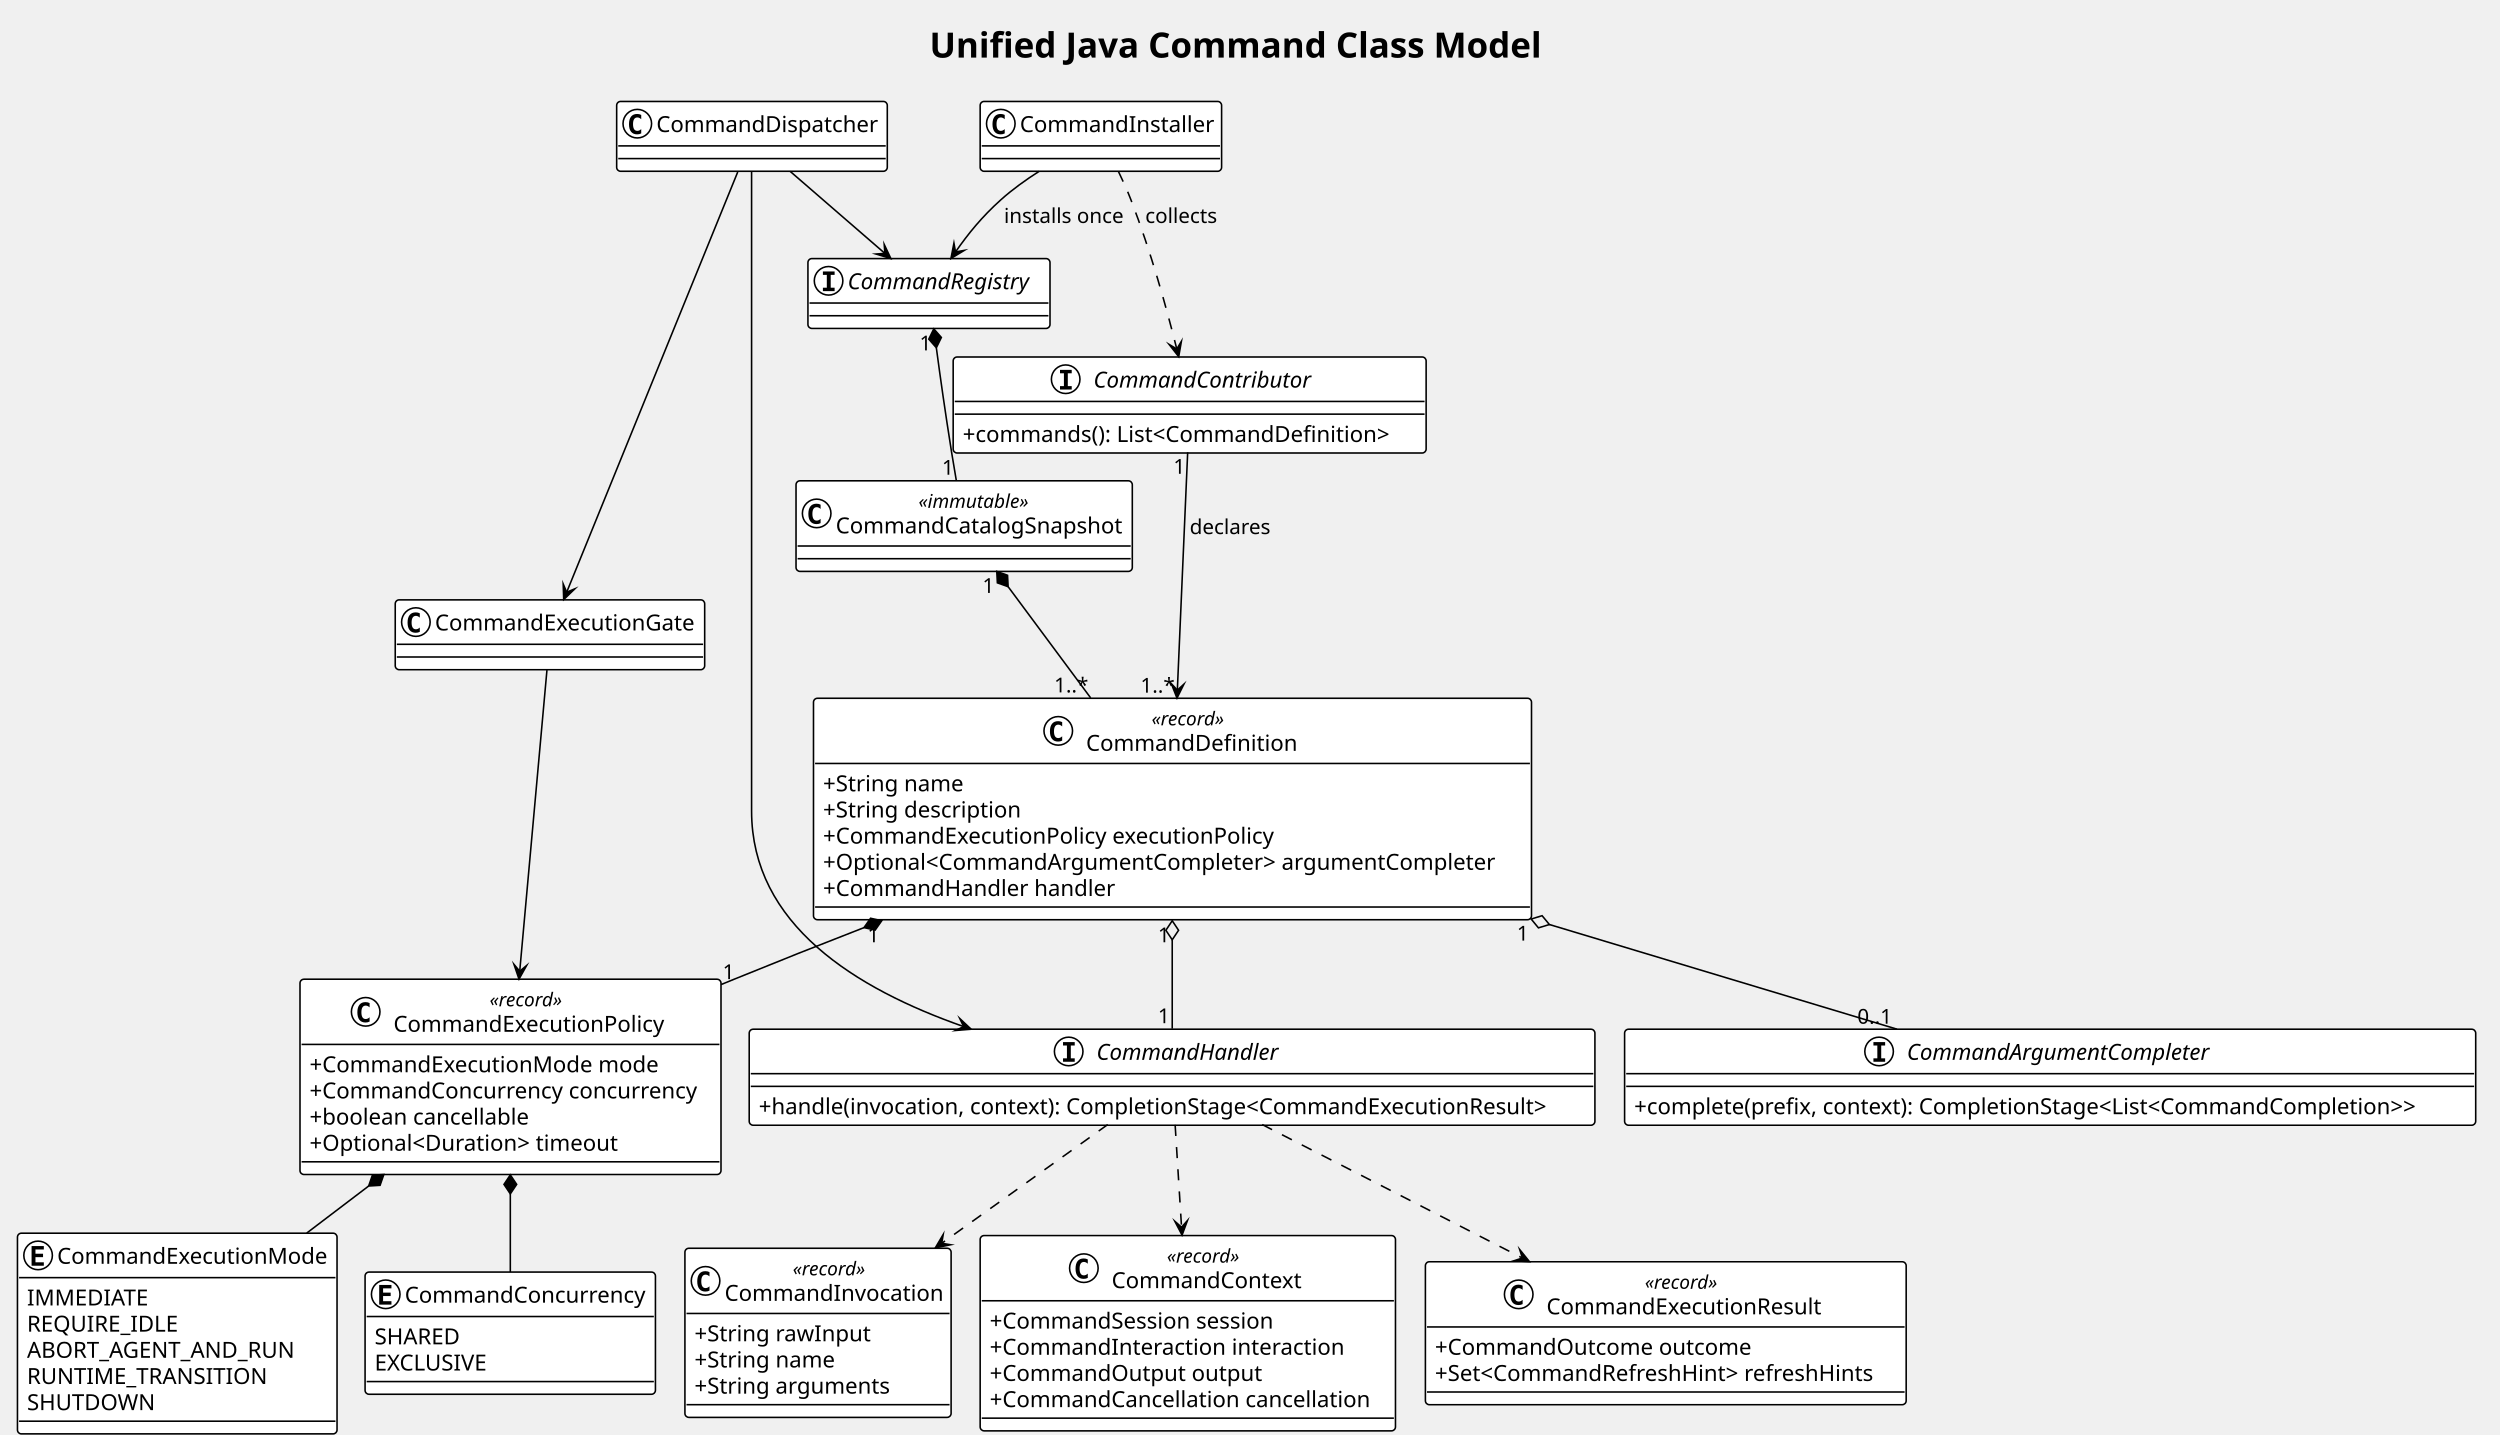
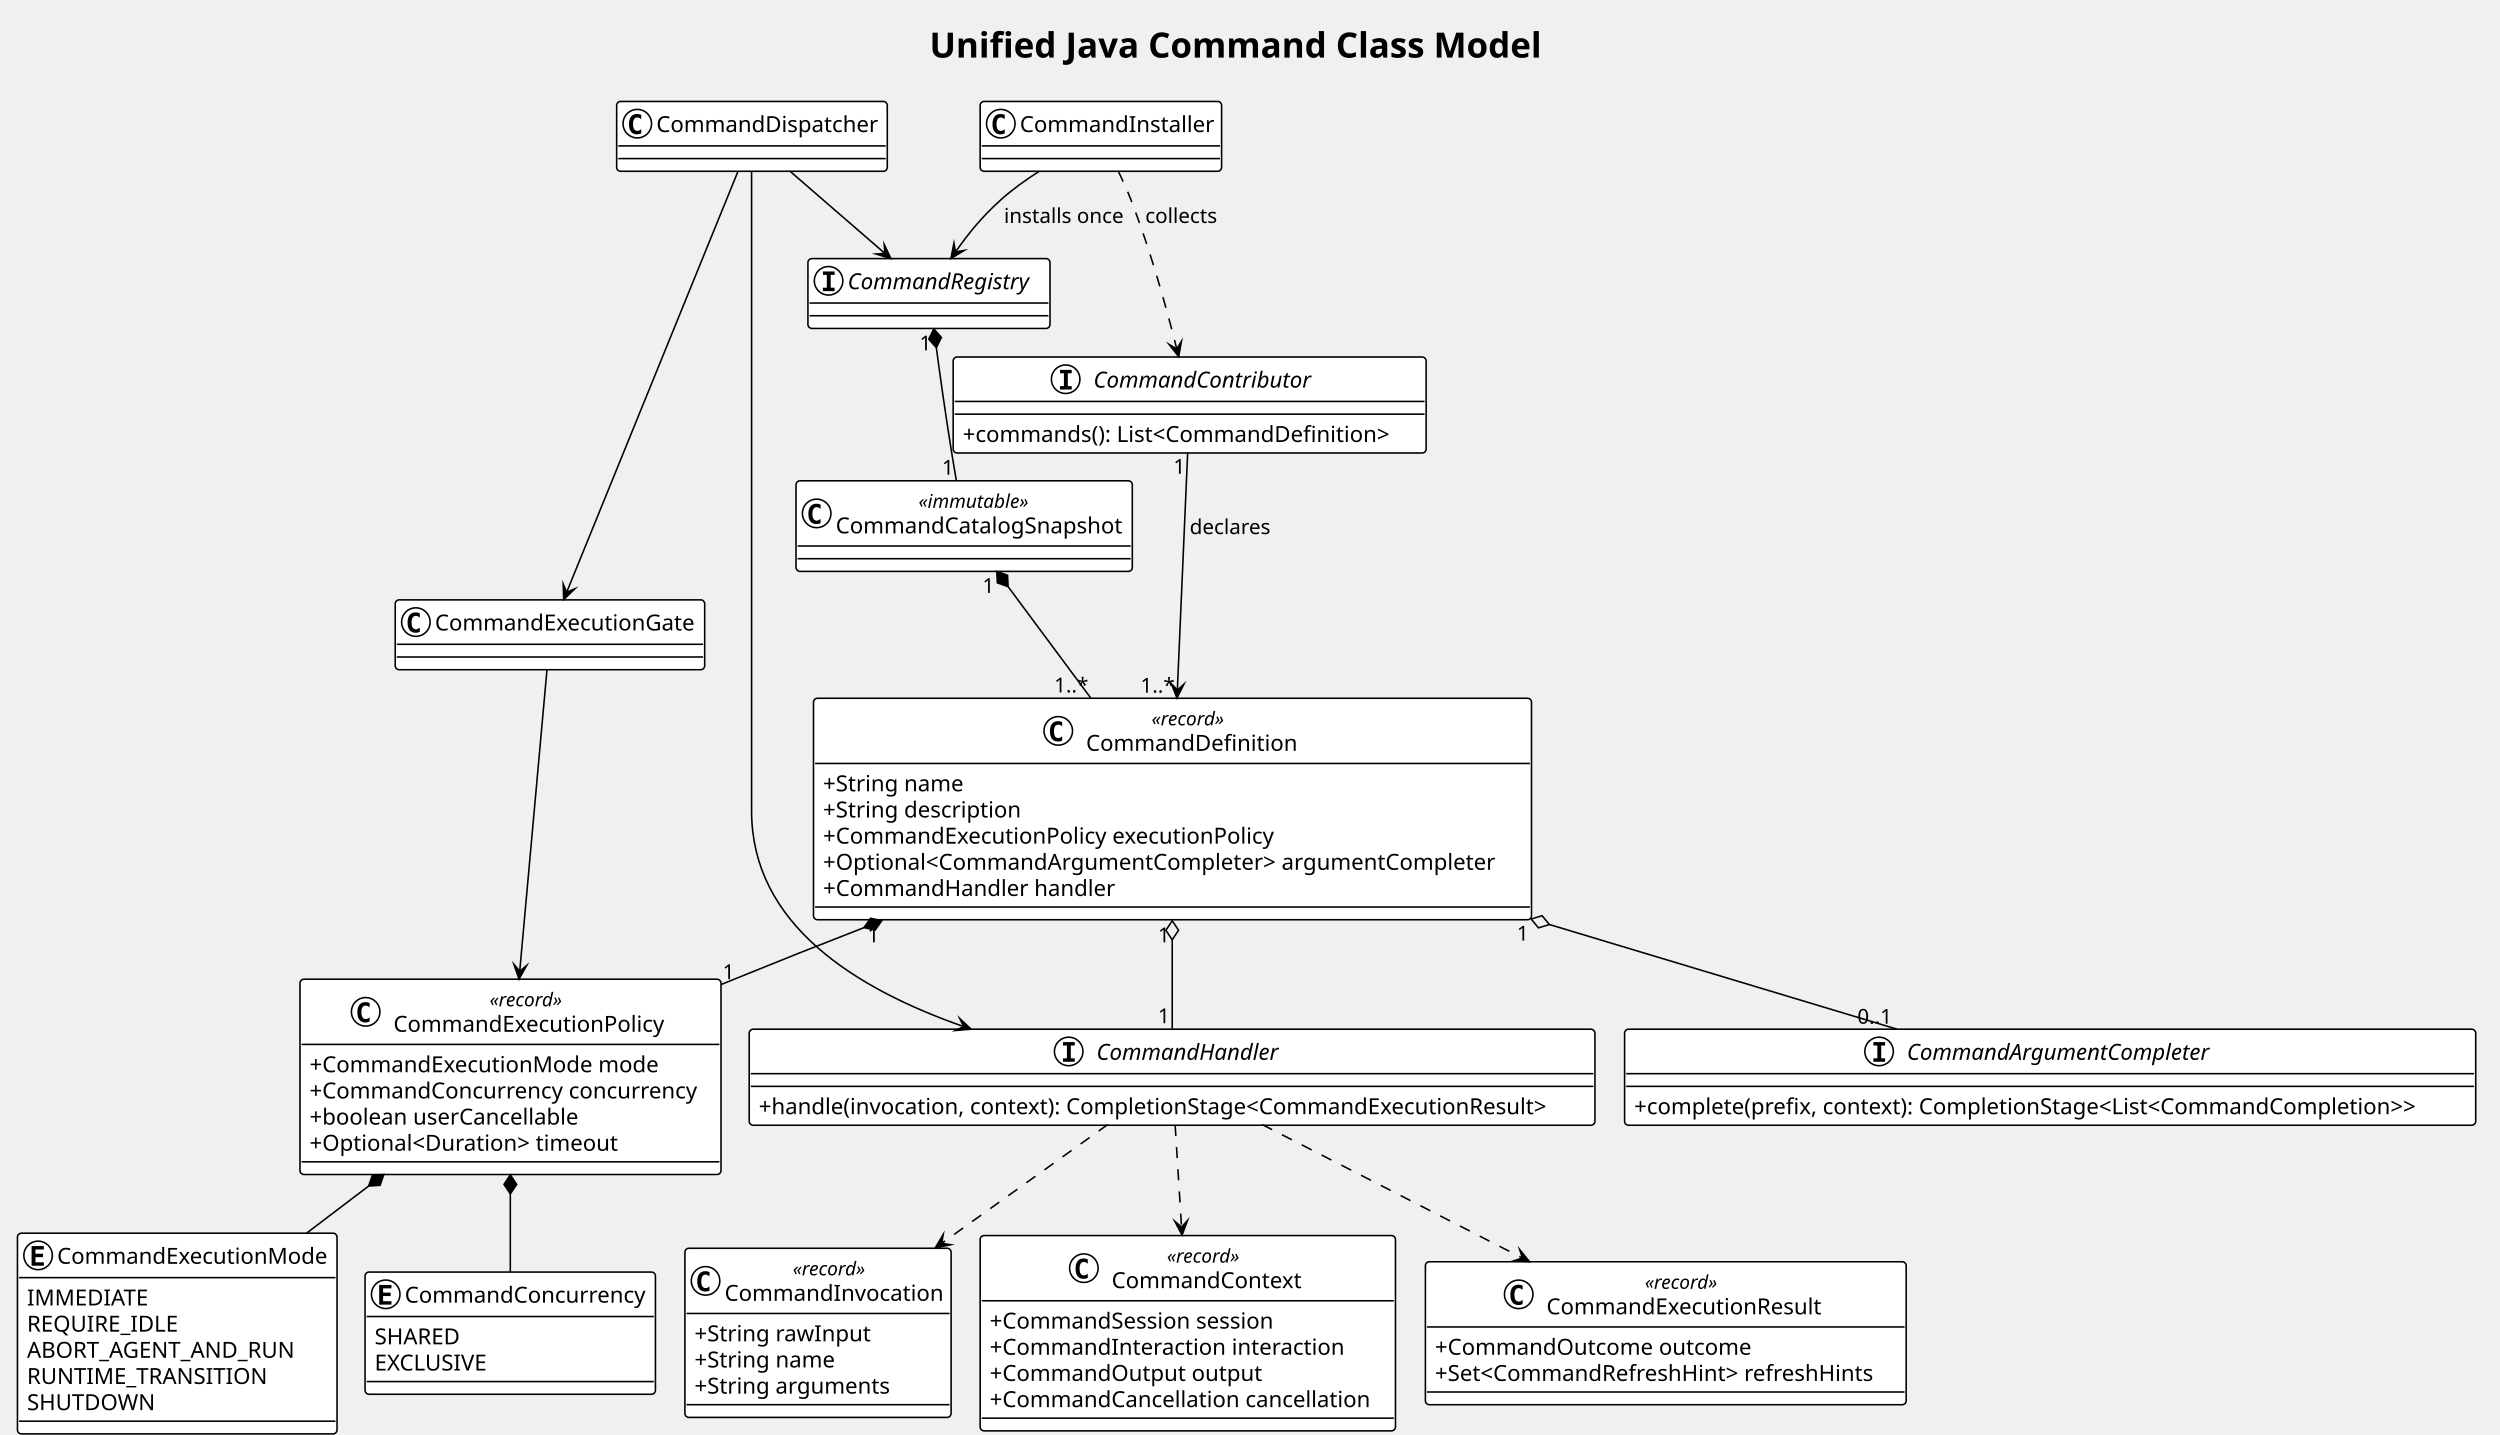
<svg xmlns="http://www.w3.org/2000/svg" contentStyleType="text/css" data-diagram-type="CLASS" height="904px" preserveAspectRatio="none" style="width:1575px;height:904px;" version="1.1" viewBox="0 0 1575 904" width="1575px" zoomAndPan="magnify">
  <defs />
  <g>
    <g class="title" data-source-line="124">
      <text fill="#000000" font-family="'sans-serif'" font-size="22" font-weight="700" lengthAdjust="spacing" textLength="402.306" x="585.597" y="36.27">Unified Java Command Class Model</text>
    </g>
    <g class="entity" data-qualified-name="CommandContributor" data-source-line="126" id="ent0001">
      <rect fill="#FFFFFF" height="60.488" rx="2.5" ry="2.5" style="stroke:#000000;stroke-width:1;" width="297.961" x="600.5" y="224.91" />
      <ellipse cx="671.376" cy="238.91" fill="#FFFFFF" rx="9" ry="9" style="stroke:#000000;stroke-width:1;" />
      <path d="M667.804,235.175 L667.804,233.017 L675.183,233.017 L675.183,235.175 L672.718,235.175 L672.718,243.252 L675.183,243.252 L675.183,245.41 L667.804,245.41 L667.804,243.252 L670.269,243.252 L670.269,235.175 Z " fill="#000000" />
      <text fill="#000000" font-family="'sans-serif'" font-size="14" font-style="italic" lengthAdjust="spacing" textLength="148.709" x="688.876" y="244.201">CommandContributor</text>
      <line style="stroke:#000000;stroke-width:1;" x1="601.5" x2="897.461" y1="252.91" y2="252.91" />
      <line style="stroke:#000000;stroke-width:1;" x1="601.5" x2="897.461" y1="260.91" y2="260.91" />
      <text fill="#000000" font-family="'sans-serif'" font-size="14" lengthAdjust="spacing" textLength="285.961" x="606.5" y="278.445">+commands(): List&lt;CommandDefinition&gt;</text>
    </g>
    <g class="entity" data-qualified-name="CommandDefinition" data-source-line="130" id="ent0002">
      <rect fill="#FFFFFF" height="139.514" rx="2.5" ry="2.5" style="stroke:#000000;stroke-width:1;" width="452.344" x="512.5" y="439.91" />
      <ellipse cx="666.699" cy="460.446" fill="#FFFFFF" rx="9" ry="9" style="stroke:#000000;stroke-width:1;" />
      <path d="M669.172,466.589 Q668.591,466.888 667.952,467.038 Q667.313,467.187 666.607,467.187 Q664.101,467.187 662.781,465.535 Q661.461,463.883 661.461,460.762 Q661.461,457.633 662.781,455.981 Q664.101,454.329 666.607,454.329 Q667.313,454.329 667.96,454.478 Q668.608,454.628 669.172,454.927 L669.172,457.649 Q668.542,457.068 667.948,456.799 Q667.355,456.529 666.724,456.529 Q665.379,456.529 664.694,457.596 Q664.009,458.662 664.009,460.762 Q664.009,462.854 664.694,463.921 Q665.379,464.987 666.724,464.987 Q667.355,464.987 667.948,464.717 Q668.542,464.448 669.172,463.867 Z " fill="#000000" />
      <text fill="#000000" font-family="Verdana" font-size="12" font-style="italic" lengthAdjust="spacing" textLength="53.871" x="725.486" y="456.975">«record»</text>
      <text fill="#000000" font-family="'sans-serif'" font-size="14" lengthAdjust="spacing" textLength="136.445" x="684.199" y="473.029">CommandDefinition</text>
      <line style="stroke:#000000;stroke-width:1;" x1="513.5" x2="963.844" y1="480.982" y2="480.982" />
      <text fill="#000000" font-family="'sans-serif'" font-size="14" lengthAdjust="spacing" textLength="92.818" x="518.5" y="498.518">+String name</text>
      <text fill="#000000" font-family="'sans-serif'" font-size="14" lengthAdjust="spacing" textLength="131.606" x="518.5" y="515.006">+String description</text>
      <text fill="#000000" font-family="'sans-serif'" font-size="14" lengthAdjust="spacing" textLength="296.071" x="518.5" y="531.494">+CommandExecutionPolicy executionPolicy</text>
      <text fill="#000000" font-family="'sans-serif'" font-size="14" lengthAdjust="spacing" textLength="440.344" x="518.5" y="547.982">+Optional&lt;CommandArgumentCompleter&gt; argumentCompleter</text>
      <text fill="#000000" font-family="'sans-serif'" font-size="14" lengthAdjust="spacing" textLength="189.807" x="518.5" y="564.471">+CommandHandler handler</text>
      <line style="stroke:#000000;stroke-width:1;" x1="513.5" x2="963.844" y1="571.424" y2="571.424" />
    </g>
    <g class="entity" data-qualified-name="CommandHandler" data-source-line="138" id="ent0003">
      <rect fill="#FFFFFF" height="60.488" rx="2.5" ry="2.5" style="stroke:#000000;stroke-width:1;" width="532.796" x="472" y="648.41" />
      <ellipse cx="673.271" cy="662.41" fill="#FFFFFF" rx="9" ry="9" style="stroke:#000000;stroke-width:1;" />
      <path d="M669.699,658.675 L669.699,656.517 L677.079,656.517 L677.079,658.675 L674.613,658.675 L674.613,666.752 L677.079,666.752 L677.079,668.91 L669.699,668.91 L669.699,666.752 L672.165,666.752 L672.165,658.675 Z " fill="#000000" />
      <text fill="#000000" font-family="'sans-serif'" font-size="14" font-style="italic" lengthAdjust="spacing" textLength="122.753" x="690.771" y="667.701">CommandHandler</text>
      <line style="stroke:#000000;stroke-width:1;" x1="473" x2="1003.796" y1="676.41" y2="676.41" />
      <line style="stroke:#000000;stroke-width:1;" x1="473" x2="1003.796" y1="684.41" y2="684.41" />
      <text fill="#000000" font-family="'sans-serif'" font-size="14" lengthAdjust="spacing" textLength="520.796" x="478" y="701.945">+handle(invocation, context): CompletionStage&lt;CommandExecutionResult&gt;</text>
    </g>
    <g class="entity" data-qualified-name="CommandArgumentCompleter" data-source-line="142" id="ent0004">
      <rect fill="#FFFFFF" height="60.488" rx="2.5" ry="2.5" style="stroke:#000000;stroke-width:1;" width="536.193" x="1023.5" y="648.41" />
      <ellipse cx="1183.828" cy="662.41" fill="#FFFFFF" rx="9" ry="9" style="stroke:#000000;stroke-width:1;" />
      <path d="M1180.255,658.675 L1180.255,656.517 L1187.635,656.517 L1187.635,658.675 L1185.169,658.675 L1185.169,666.752 L1187.635,666.752 L1187.635,668.91 L1180.255,668.91 L1180.255,666.752 L1182.721,666.752 L1182.721,658.675 Z " fill="#000000" />
      <text fill="#000000" font-family="'sans-serif'" font-size="14" font-style="italic" lengthAdjust="spacing" textLength="208.038" x="1201.328" y="667.701">CommandArgumentCompleter</text>
      <line style="stroke:#000000;stroke-width:1;" x1="1024.5" x2="1558.693" y1="676.41" y2="676.41" />
      <line style="stroke:#000000;stroke-width:1;" x1="1024.5" x2="1558.693" y1="684.41" y2="684.41" />
      <text fill="#000000" font-family="'sans-serif'" font-size="14" lengthAdjust="spacing" textLength="524.193" x="1029.5" y="701.945">+complete(prefix, context): CompletionStage&lt;List&lt;CommandCompletion&gt;&gt;</text>
    </g>
    <g class="entity" data-qualified-name="CommandExecutionPolicy" data-source-line="146" id="ent0005">
      <rect fill="#FFFFFF" height="123.025" rx="2.5" ry="2.5" style="stroke:#000000;stroke-width:1;" width="265.231" x="189" y="616.91" />
      <ellipse cx="230.375" cy="637.446" fill="#FFFFFF" rx="9" ry="9" style="stroke:#000000;stroke-width:1;" />
      <path d="M232.849,643.589 Q232.268,643.888 231.628,644.038 Q230.989,644.187 230.284,644.187 Q227.777,644.187 226.457,642.535 Q225.137,640.883 225.137,637.762 Q225.137,634.633 226.457,632.981 Q227.777,631.329 230.284,631.329 Q230.989,631.329 231.637,631.479 Q232.284,631.628 232.849,631.927 L232.849,634.649 Q232.218,634.068 231.624,633.799 Q231.031,633.529 230.4,633.529 Q229.055,633.529 228.37,634.596 Q227.685,635.662 227.685,637.762 Q227.685,639.854 228.37,640.921 Q229.055,641.987 230.4,641.987 Q231.031,641.987 231.624,641.717 Q232.218,641.448 232.849,640.867 Z " fill="#000000" />
      <text fill="#000000" font-family="Verdana" font-size="12" font-style="italic" lengthAdjust="spacing" textLength="53.871" x="308.43" y="633.975">«record»</text>
      <text fill="#000000" font-family="'sans-serif'" font-size="14" lengthAdjust="spacing" textLength="174.98" x="247.875" y="650.029">CommandExecutionPolicy</text>
      <line style="stroke:#000000;stroke-width:1;" x1="190" x2="453.231" y1="657.982" y2="657.982" />
      <text fill="#000000" font-family="'sans-serif'" font-size="14" lengthAdjust="spacing" textLength="227.172" x="195" y="675.518">+CommandExecutionMode mode</text>
      <text fill="#000000" font-family="'sans-serif'" font-size="14" lengthAdjust="spacing" textLength="253.231" x="195" y="692.006">+CommandConcurrency concurrency</text>
-       <text fill="#000000" font-family="'sans-serif'" font-size="14" lengthAdjust="spacing" textLength="144.881" x="195" y="708.494">+boolean cancellable</text>
+       <text fill="#000000" font-family="'sans-serif'" font-size="14" lengthAdjust="spacing" textLength="176.75" x="195" y="708.494">+boolean userCancellable</text>
      <text fill="#000000" font-family="'sans-serif'" font-size="14" lengthAdjust="spacing" textLength="207.737" x="195" y="724.982">+Optional&lt;Duration&gt; timeout</text>
      <line style="stroke:#000000;stroke-width:1;" x1="190" x2="453.231" y1="731.936" y2="731.936" />
    </g>
    <g class="entity" data-qualified-name="CommandExecutionMode" data-source-line="153" id="ent0006">
      <rect fill="#FFFFFF" height="126.441" rx="2.5" ry="2.5" style="stroke:#000000;stroke-width:1;" width="201.332" x="11" y="776.91" />
      <ellipse cx="24" cy="790.91" fill="#FFFFFF" rx="9" ry="9" style="stroke:#000000;stroke-width:1;" />
      <path d="M27.614,797.41 L19.895,797.41 L19.895,785.017 L27.614,785.017 L27.614,787.175 L22.343,787.175 L22.343,789.848 L27.116,789.848 L27.116,792.006 L22.343,792.006 L22.343,795.252 L27.614,795.252 Z " fill="#000000" />
      <text fill="#000000" font-family="'sans-serif'" font-size="14" lengthAdjust="spacing" textLength="173.332" x="36" y="796.201">CommandExecutionMode</text>
      <line style="stroke:#000000;stroke-width:1;" x1="12" x2="211.332" y1="804.91" y2="804.91" />
      <text fill="#000000" font-family="'sans-serif'" font-size="14" lengthAdjust="spacing" textLength="76.357" x="17" y="822.445">IMMEDIATE</text>
      <text fill="#000000" font-family="'sans-serif'" font-size="14" lengthAdjust="spacing" textLength="94.062" x="17" y="838.934">REQUIRE_IDLE</text>
      <text fill="#000000" font-family="'sans-serif'" font-size="14" lengthAdjust="spacing" textLength="173.236" x="17" y="855.422">ABORT_AGENT_AND_RUN</text>
      <text fill="#000000" font-family="'sans-serif'" font-size="14" lengthAdjust="spacing" textLength="151.812" x="17" y="871.91">RUNTIME_TRANSITION</text>
      <text fill="#000000" font-family="'sans-serif'" font-size="14" lengthAdjust="spacing" textLength="80.062" x="17" y="888.398">SHUTDOWN</text>
      <line style="stroke:#000000;stroke-width:1;" x1="12" x2="211.332" y1="895.352" y2="895.352" />
    </g>
    <g class="entity" data-qualified-name="CommandConcurrency" data-source-line="161" id="ent0007">
      <rect fill="#FFFFFF" height="76.977" rx="2.5" ry="2.5" style="stroke:#000000;stroke-width:1;" width="182.923" x="230" y="801.41" />
      <ellipse cx="243" cy="815.41" fill="#FFFFFF" rx="9" ry="9" style="stroke:#000000;stroke-width:1;" />
      <path d="M246.614,821.91 L238.894,821.91 L238.894,809.517 L246.614,809.517 L246.614,811.675 L241.343,811.675 L241.343,814.348 L246.116,814.348 L246.116,816.506 L241.343,816.506 L241.343,819.752 L246.614,819.752 Z " fill="#000000" />
      <text fill="#000000" font-family="'sans-serif'" font-size="14" lengthAdjust="spacing" textLength="154.923" x="255" y="820.701">CommandConcurrency</text>
      <line style="stroke:#000000;stroke-width:1;" x1="231" x2="411.923" y1="829.41" y2="829.41" />
      <text fill="#000000" font-family="'sans-serif'" font-size="14" lengthAdjust="spacing" textLength="54.414" x="236" y="846.945">SHARED</text>
      <text fill="#000000" font-family="'sans-serif'" font-size="14" lengthAdjust="spacing" textLength="71.518" x="236" y="863.434">EXCLUSIVE</text>
      <line style="stroke:#000000;stroke-width:1;" x1="231" x2="411.923" y1="870.387" y2="870.387" />
    </g>
    <g class="entity" data-qualified-name="CommandInvocation" data-source-line="166" id="ent0008">
      <rect fill="#FFFFFF" height="106.537" rx="2.5" ry="2.5" style="stroke:#000000;stroke-width:1;" width="167.699" x="431.5" y="786.41" />
      <ellipse cx="444.5" cy="806.946" fill="#FFFFFF" rx="9" ry="9" style="stroke:#000000;stroke-width:1;" />
      <path d="M446.973,813.089 Q446.392,813.388 445.753,813.538 Q445.114,813.687 444.408,813.687 Q441.901,813.687 440.582,812.035 Q439.262,810.383 439.262,807.262 Q439.262,804.133 440.582,802.481 Q441.901,800.829 444.408,800.829 Q445.114,800.829 445.761,800.979 Q446.409,801.128 446.973,801.427 L446.973,804.149 Q446.342,803.568 445.749,803.299 Q445.155,803.029 444.524,803.029 Q443.18,803.029 442.495,804.096 Q441.81,805.162 441.81,807.262 Q441.81,809.354 442.495,810.421 Q443.18,811.487 444.524,811.487 Q445.155,811.487 445.749,811.217 Q446.342,810.948 446.973,810.367 Z " fill="#000000" />
      <text fill="#000000" font-family="Verdana" font-size="12" font-style="italic" lengthAdjust="spacing" textLength="53.871" x="499.414" y="803.475">«record»</text>
      <text fill="#000000" font-family="'sans-serif'" font-size="14" lengthAdjust="spacing" textLength="139.699" x="456.5" y="819.529">CommandInvocation</text>
      <line style="stroke:#000000;stroke-width:1;" x1="432.5" x2="598.199" y1="827.482" y2="827.482" />
      <text fill="#000000" font-family="'sans-serif'" font-size="14" lengthAdjust="spacing" textLength="115.233" x="437.5" y="845.018">+String rawInput</text>
      <text fill="#000000" font-family="'sans-serif'" font-size="14" lengthAdjust="spacing" textLength="92.818" x="437.5" y="861.506">+String name</text>
      <text fill="#000000" font-family="'sans-serif'" font-size="14" lengthAdjust="spacing" textLength="128.338" x="437.5" y="877.994">+String arguments</text>
      <line style="stroke:#000000;stroke-width:1;" x1="432.5" x2="598.199" y1="884.947" y2="884.947" />
    </g>
    <g class="entity" data-qualified-name="CommandContext" data-source-line="172" id="ent0009">
      <rect fill="#FFFFFF" height="123.025" rx="2.5" ry="2.5" style="stroke:#000000;stroke-width:1;" width="261.648" x="617.5" y="778.41" />
      <ellipse cx="682.829" cy="798.946" fill="#FFFFFF" rx="9" ry="9" style="stroke:#000000;stroke-width:1;" />
      <path d="M685.302,805.089 Q684.721,805.388 684.082,805.538 Q683.442,805.687 682.737,805.687 Q680.23,805.687 678.91,804.035 Q677.59,802.383 677.59,799.262 Q677.59,796.133 678.91,794.481 Q680.23,792.829 682.737,792.829 Q683.442,792.829 684.09,792.979 Q684.737,793.128 685.302,793.427 L685.302,796.149 Q684.671,795.568 684.077,795.299 Q683.484,795.029 682.853,795.029 Q681.508,795.029 680.823,796.096 Q680.139,797.162 680.139,799.262 Q680.139,801.354 680.823,802.421 Q681.508,803.487 682.853,803.487 Q683.484,803.487 684.077,803.217 Q684.671,802.948 685.302,802.367 Z " fill="#000000" />
      <text fill="#000000" font-family="Verdana" font-size="12" font-style="italic" lengthAdjust="spacing" textLength="53.871" x="735.139" y="795.475">«record»</text>
      <text fill="#000000" font-family="'sans-serif'" font-size="14" lengthAdjust="spacing" textLength="123.491" x="700.329" y="811.529">CommandContext</text>
      <line style="stroke:#000000;stroke-width:1;" x1="618.5" x2="878.148" y1="819.482" y2="819.482" />
      <text fill="#000000" font-family="'sans-serif'" font-size="14" lengthAdjust="spacing" textLength="186.71" x="623.5" y="837.018">+CommandSession session</text>
      <text fill="#000000" font-family="'sans-serif'" font-size="14" lengthAdjust="spacing" textLength="231.15" x="623.5" y="853.506">+CommandInteraction interaction</text>
      <text fill="#000000" font-family="'sans-serif'" font-size="14" lengthAdjust="spacing" textLength="178.015" x="623.5" y="869.994">+CommandOutput output</text>
      <text fill="#000000" font-family="'sans-serif'" font-size="14" lengthAdjust="spacing" textLength="249.648" x="623.5" y="886.482">+CommandCancellation cancellation</text>
      <line style="stroke:#000000;stroke-width:1;" x1="618.5" x2="878.148" y1="893.436" y2="893.436" />
    </g>
    <g class="entity" data-qualified-name="CommandExecutionResult" data-source-line="179" id="ent0010">
      <rect fill="#FFFFFF" height="90.049" rx="2.5" ry="2.5" style="stroke:#000000;stroke-width:1;" width="302.89" x="898" y="794.91" />
      <ellipse cx="956.783" cy="815.446" fill="#FFFFFF" rx="9" ry="9" style="stroke:#000000;stroke-width:1;" />
      <path d="M959.256,821.589 Q958.675,821.888 958.036,822.038 Q957.397,822.187 956.691,822.187 Q954.185,822.187 952.865,820.535 Q951.545,818.883 951.545,815.762 Q951.545,812.633 952.865,810.981 Q954.185,809.329 956.691,809.329 Q957.397,809.329 958.044,809.479 Q958.692,809.628 959.256,809.927 L959.256,812.649 Q958.625,812.068 958.032,811.799 Q957.438,811.529 956.808,811.529 Q955.463,811.529 954.778,812.596 Q954.093,813.662 954.093,815.762 Q954.093,817.854 954.778,818.921 Q955.463,819.987 956.808,819.987 Q957.438,819.987 958.032,819.717 Q958.625,819.448 959.256,818.867 Z " fill="#000000" />
      <text fill="#000000" font-family="Verdana" font-size="12" font-style="italic" lengthAdjust="spacing" textLength="53.871" x="1036.259" y="811.975">«record»</text>
      <text fill="#000000" font-family="'sans-serif'" font-size="14" lengthAdjust="spacing" textLength="177.823" x="974.283" y="828.029">CommandExecutionResult</text>
      <line style="stroke:#000000;stroke-width:1;" x1="899" x2="1199.89" y1="835.982" y2="835.982" />
      <text fill="#000000" font-family="'sans-serif'" font-size="14" lengthAdjust="spacing" textLength="205.823" x="904" y="853.518">+CommandOutcome outcome</text>
      <text fill="#000000" font-family="'sans-serif'" font-size="14" lengthAdjust="spacing" textLength="290.89" x="904" y="870.006">+Set&lt;CommandRefreshHint&gt; refreshHints</text>
      <line style="stroke:#000000;stroke-width:1;" x1="899" x2="1199.89" y1="876.959" y2="876.959" />
    </g>
    <g class="entity" data-qualified-name="CommandCatalogSnapshot" data-source-line="184" id="ent0011">
      <rect fill="#FFFFFF" height="57.072" rx="2.5" ry="2.5" style="stroke:#000000;stroke-width:1;" width="211.852" x="501.5" y="302.91" />
      <ellipse cx="514.5" cy="323.446" fill="#FFFFFF" rx="9" ry="9" style="stroke:#000000;stroke-width:1;" />
      <path d="M516.973,329.589 Q516.392,329.888 515.753,330.038 Q515.114,330.187 514.408,330.187 Q511.901,330.187 510.582,328.535 Q509.262,326.883 509.262,323.762 Q509.262,320.633 510.582,318.981 Q511.901,317.329 514.408,317.329 Q515.114,317.329 515.761,317.478 Q516.409,317.628 516.973,317.927 L516.973,320.649 Q516.342,320.068 515.749,319.799 Q515.155,319.529 514.524,319.529 Q513.18,319.529 512.495,320.596 Q511.81,321.662 511.81,323.762 Q511.81,325.854 512.495,326.921 Q513.18,327.987 514.524,327.987 Q515.155,327.987 515.749,327.717 Q516.342,327.448 516.973,326.867 Z " fill="#000000" />
      <text fill="#000000" font-family="Verdana" font-size="12" font-style="italic" lengthAdjust="spacing" textLength="79.564" x="578.644" y="319.975">«immutable»</text>
      <text fill="#000000" font-family="'sans-serif'" font-size="14" lengthAdjust="spacing" textLength="183.852" x="526.5" y="336.029">CommandCatalogSnapshot</text>
      <line style="stroke:#000000;stroke-width:1;" x1="502.5" x2="712.352" y1="343.982" y2="343.982" />
      <line style="stroke:#000000;stroke-width:1;" x1="502.5" x2="712.352" y1="351.982" y2="351.982" />
    </g>
    <g class="entity" data-qualified-name="CommandInstaller" data-source-line="185" id="ent0012">
      <rect fill="#FFFFFF" height="44" rx="2.5" ry="2.5" style="stroke:#000000;stroke-width:1;" width="152.106" x="617.5" y="63.91" />
      <ellipse cx="630.5" cy="77.91" fill="#FFFFFF" rx="9" ry="9" style="stroke:#000000;stroke-width:1;" />
      <path d="M632.973,84.053 Q632.392,84.352 631.753,84.501 Q631.114,84.651 630.408,84.651 Q627.901,84.651 626.582,82.999 Q625.262,81.347 625.262,78.226 Q625.262,75.097 626.582,73.445 Q627.901,71.793 630.408,71.793 Q631.114,71.793 631.761,71.942 Q632.409,72.092 632.973,72.391 L632.973,75.113 Q632.342,74.532 631.749,74.263 Q631.155,73.993 630.524,73.993 Q629.18,73.993 628.495,75.059 Q627.81,76.126 627.81,78.226 Q627.81,80.318 628.495,81.385 Q629.18,82.451 630.524,82.451 Q631.155,82.451 631.749,82.181 Q632.342,81.912 632.973,81.331 Z " fill="#000000" />
      <text fill="#000000" font-family="'sans-serif'" font-size="14" lengthAdjust="spacing" textLength="124.106" x="642.5" y="83.201">CommandInstaller</text>
      <line style="stroke:#000000;stroke-width:1;" x1="618.5" x2="768.606" y1="91.91" y2="91.91" />
      <line style="stroke:#000000;stroke-width:1;" x1="618.5" x2="768.606" y1="99.91" y2="99.91" />
    </g>
    <g class="entity" data-qualified-name="CommandRegistry" data-source-line="186" id="ent0013">
      <rect fill="#FFFFFF" height="44" rx="2.5" ry="2.5" style="stroke:#000000;stroke-width:1;" width="152.503" x="509" y="162.91" />
      <ellipse cx="522" cy="176.91" fill="#FFFFFF" rx="9" ry="9" style="stroke:#000000;stroke-width:1;" />
      <path d="M518.428,173.175 L518.428,171.017 L525.807,171.017 L525.807,173.175 L523.342,173.175 L523.342,181.252 L525.807,181.252 L525.807,183.41 L518.428,183.41 L518.428,181.252 L520.893,181.252 L520.893,173.175 Z " fill="#000000" />
      <text fill="#000000" font-family="'sans-serif'" font-size="14" font-style="italic" lengthAdjust="spacing" textLength="124.503" x="534" y="182.201">CommandRegistry</text>
      <line style="stroke:#000000;stroke-width:1;" x1="510" x2="660.503" y1="190.91" y2="190.91" />
      <line style="stroke:#000000;stroke-width:1;" x1="510" x2="660.503" y1="198.91" y2="198.91" />
    </g>
    <g class="entity" data-qualified-name="CommandDispatcher" data-source-line="187" id="ent0014">
      <rect fill="#FFFFFF" height="44" rx="2.5" ry="2.5" style="stroke:#000000;stroke-width:1;" width="170.495" x="388.5" y="63.91" />
      <ellipse cx="401.5" cy="77.91" fill="#FFFFFF" rx="9" ry="9" style="stroke:#000000;stroke-width:1;" />
      <path d="M403.973,84.053 Q403.392,84.352 402.753,84.501 Q402.114,84.651 401.408,84.651 Q398.901,84.651 397.582,82.999 Q396.262,81.347 396.262,78.226 Q396.262,75.097 397.582,73.445 Q398.901,71.793 401.408,71.793 Q402.114,71.793 402.761,71.942 Q403.409,72.092 403.973,72.391 L403.973,75.113 Q403.342,74.532 402.749,74.263 Q402.155,73.993 401.524,73.993 Q400.18,73.993 399.495,75.059 Q398.81,76.126 398.81,78.226 Q398.81,80.318 399.495,81.385 Q400.18,82.451 401.524,82.451 Q402.155,82.451 402.749,82.181 Q403.342,81.912 403.973,81.331 Z " fill="#000000" />
      <text fill="#000000" font-family="'sans-serif'" font-size="14" lengthAdjust="spacing" textLength="142.495" x="413.5" y="83.201">CommandDispatcher</text>
      <line style="stroke:#000000;stroke-width:1;" x1="389.5" x2="557.995" y1="91.91" y2="91.91" />
      <line style="stroke:#000000;stroke-width:1;" x1="389.5" x2="557.995" y1="99.91" y2="99.91" />
    </g>
    <g class="entity" data-qualified-name="CommandExecutionGate" data-source-line="188" id="ent0015">
      <rect fill="#FFFFFF" height="44" rx="2.5" ry="2.5" style="stroke:#000000;stroke-width:1;" width="194.947" x="249" y="377.91" />
      <ellipse cx="262" cy="391.91" fill="#FFFFFF" rx="9" ry="9" style="stroke:#000000;stroke-width:1;" />
      <path d="M264.473,398.053 Q263.892,398.352 263.253,398.502 Q262.614,398.651 261.908,398.651 Q259.401,398.651 258.082,396.999 Q256.762,395.347 256.762,392.226 Q256.762,389.097 258.082,387.445 Q259.401,385.793 261.908,385.793 Q262.614,385.793 263.261,385.942 Q263.909,386.092 264.473,386.391 L264.473,389.113 Q263.842,388.532 263.249,388.262 Q262.655,387.993 262.024,387.993 Q260.68,387.993 259.995,389.059 Q259.31,390.126 259.31,392.226 Q259.31,394.318 259.995,395.385 Q260.68,396.451 262.024,396.451 Q262.655,396.451 263.249,396.181 Q263.842,395.912 264.473,395.331 Z " fill="#000000" />
      <text fill="#000000" font-family="'sans-serif'" font-size="14" lengthAdjust="spacing" textLength="166.947" x="274" y="397.201">CommandExecutionGate</text>
      <line style="stroke:#000000;stroke-width:1;" x1="250" x2="442.947" y1="405.91" y2="405.91" />
      <line style="stroke:#000000;stroke-width:1;" x1="250" x2="442.947" y1="413.91" y2="413.91" />
    </g>
    <g class="link" data-entity-1="ent0001" data-entity-2="ent0002" data-link-type="dependency" id="lnk16">
      <polygon fill="#000000" points="741.505,439.803,745.892,430.985,741.722,434.808,737.899,430.638,741.505,439.803" style="stroke:#000000;stroke-width:1;stroke-linejoin:miter;stroke-miterlimit:10;" />
      <path d="M748.238,284.933 C746.607,322.443 743.932,383.973 741.722,434.808" fill="none" style="stroke:#000000;stroke-width:1;" />
      <text fill="#000000" font-family="'sans-serif'" font-size="13" lengthAdjust="spacing" textLength="52.209" x="749.5" y="336.478">declares</text>
      <text fill="#000000" font-family="'sans-serif'" font-size="13" lengthAdjust="spacing" textLength="22.712" x="718.505" y="436.371">1..*</text>
      <text fill="#000000" font-family="'sans-serif'" font-size="13" lengthAdjust="spacing" textLength="8.22" x="739.238" y="298.501">1</text>
    </g>
    <g class="link" data-entity-1="ent0002" data-entity-2="ent0005" data-link-type="composition" id="lnk17">
      <polygon fill="#000000" points="555.5,580.052,548.459,578.495,544.314,584.395,551.355,585.952,555.5,580.052" style="stroke:#000000;stroke-width:1;stroke-linejoin:miter;stroke-miterlimit:10;" />
      <path d="M544.314,584.395 C513.2,596.477 492.458,604.736 462.5,616.91 C459.786,618.013 457.044,619.133 454.283,620.267" fill="none" style="stroke:#000000;stroke-width:1;" />
      <text fill="#000000" font-family="'sans-serif'" font-size="13" lengthAdjust="spacing" textLength="8.22" x="455.283" y="616.835">1</text>
      <text fill="#000000" font-family="'sans-serif'" font-size="13" lengthAdjust="spacing" textLength="8.22" x="546.5" y="593.62">1</text>
    </g>
    <g class="link" data-entity-1="ent0002" data-entity-2="ent0004" data-link-type="aggregation" id="lnk18">
      <polygon fill="none" points="964.623,578.992,969.215,584.552,976.113,582.452,971.521,576.892,964.623,578.992" style="stroke:#000000;stroke-width:1;stroke-linejoin:miter;stroke-miterlimit:10;" />
      <path d="M976.113,582.452 C1056.55,606.67 1131.383,629.201 1195.11,648.389" fill="none" style="stroke:#000000;stroke-width:1;" />
      <text fill="#000000" font-family="'sans-serif'" font-size="13" lengthAdjust="spacing" textLength="24.667" x="1170.11" y="644.957">0..1</text>
      <text fill="#000000" font-family="'sans-serif'" font-size="13" lengthAdjust="spacing" textLength="8.22" x="955.623" y="592.561">1</text>
    </g>
    <g class="link" data-entity-1="ent0002" data-entity-2="ent0003" data-link-type="aggregation" id="lnk19">
      <polygon fill="none" points="738.5,580.075,734.5,586.075,738.5,592.075,742.5,586.075,738.5,580.075" style="stroke:#000000;stroke-width:1;stroke-linejoin:miter;stroke-miterlimit:10;" />
      <path d="M738.5,592.075 C738.5,615.841 738.5,629.185 738.5,648.052" fill="none" style="stroke:#000000;stroke-width:1;" />
      <text fill="#000000" font-family="'sans-serif'" font-size="13" lengthAdjust="spacing" textLength="8.22" x="729.5" y="644.62">1</text>
      <text fill="#000000" font-family="'sans-serif'" font-size="13" lengthAdjust="spacing" textLength="8.22" x="729.5" y="593.643">1</text>
    </g>
    <g class="link" data-entity-1="ent0005" data-entity-2="ent0006" data-link-type="composition" id="lnk20">
      <polygon fill="#000000" points="241.809,739.938,234.611,740.381,232.252,747.196,239.45,746.752,241.809,739.938" style="stroke:#000000;stroke-width:1;stroke-linejoin:miter;stroke-miterlimit:10;" />
      <path d="M232.252,747.196 C216.356,759.269 209.193,764.71 193.23,776.834" fill="none" style="stroke:#000000;stroke-width:1;" />
    </g>
    <g class="link" data-entity-1="ent0005" data-entity-2="ent0007" data-link-type="composition" id="lnk21">
      <polygon fill="#000000" points="321.5,740.165,317.5,746.165,321.5,752.165,325.5,746.165,321.5,740.165" style="stroke:#000000;stroke-width:1;stroke-linejoin:miter;stroke-miterlimit:10;" />
      <path d="M321.5,752.165 C321.5,772.766 321.5,783.162 321.5,801.409" fill="none" style="stroke:#000000;stroke-width:1;" />
    </g>
    <g class="link" data-entity-1="ent0012" data-entity-2="ent0001" data-link-type="dependency" id="lnk22">
      <polygon fill="#000000" points="742.588,224.72,744.283,215.018,741.374,219.869,736.522,216.961,742.588,224.72" style="stroke:#000000;stroke-width:1;stroke-linejoin:miter;stroke-miterlimit:10;" />
      <path d="M704.628,108.073 C707.401,113.777 710.228,120.006 712.5,125.91 C725.253,159.049 734.8,193.617 741.374,219.869" fill="none" style="stroke:#000000;stroke-width:1;stroke-dasharray:7,7;" />
      <text fill="#000000" font-family="'sans-serif'" font-size="13" lengthAdjust="spacing" textLength="47.55" x="721.5" y="140.478">collects</text>
    </g>
    <g class="link" data-entity-1="ent0012" data-entity-2="ent0013" data-link-type="dependency" id="lnk23">
      <polygon fill="#000000" points="599.097,162.817,607.534,157.735,601.964,158.72,600.979,153.149,599.097,162.817" style="stroke:#000000;stroke-width:1;stroke-linejoin:miter;stroke-miterlimit:10;" />
      <path d="M654.64,107.941 C646.273,113.278 637.768,119.371 630.5,125.91 C618.467,136.736 610.164,146.998 601.964,158.72" fill="none" style="stroke:#000000;stroke-width:1;" />
      <text fill="#000000" font-family="'sans-serif'" font-size="13" lengthAdjust="spacing" textLength="78.705" x="632.5" y="140.478">installs once</text>
    </g>
    <g class="link" data-entity-1="ent0013" data-entity-2="ent0011" data-link-type="composition" id="lnk24">
      <polygon fill="#000000" points="588.298,207.184,585.131,213.662,589.892,219.078,593.06,212.6,588.298,207.184" style="stroke:#000000;stroke-width:1;stroke-linejoin:miter;stroke-miterlimit:10;" />
      <path d="M589.892,219.078 C592.582,239.147 595.259,258.165 599.5,284.91 C600.404,290.614 601.433,296.708 602.444,302.522" fill="none" style="stroke:#000000;stroke-width:1;" />
      <text fill="#000000" font-family="'sans-serif'" font-size="13" lengthAdjust="spacing" textLength="8.22" x="593.444" y="299.091">1</text>
      <text fill="#000000" font-family="'sans-serif'" font-size="13" lengthAdjust="spacing" textLength="8.22" x="579.298" y="220.752">1</text>
    </g>
    <g class="link" data-entity-1="ent0011" data-entity-2="ent0002" data-link-type="composition" id="lnk25">
      <polygon fill="#000000" points="627.969,359.988,628.333,367.19,635.121,369.624,634.757,362.422,627.969,359.988" style="stroke:#000000;stroke-width:1;stroke-linejoin:miter;stroke-miterlimit:10;" />
      <path d="M635.121,369.624 C650.952,390.954 666.434,411.813 687.101,439.659" fill="none" style="stroke:#000000;stroke-width:1;" />
      <text fill="#000000" font-family="'sans-serif'" font-size="13" lengthAdjust="spacing" textLength="22.712" x="664.101" y="436.228">1..*</text>
      <text fill="#000000" font-family="'sans-serif'" font-size="13" lengthAdjust="spacing" textLength="8.22" x="618.969" y="373.557">1</text>
    </g>
    <g class="link" data-entity-1="ent0014" data-entity-2="ent0013" data-link-type="dependency" id="lnk26">
      <polygon fill="#000000" points="561.245,162.904,557.061,153.988,557.466,159.63,551.823,160.035,561.245,162.904" style="stroke:#000000;stroke-width:1;stroke-linejoin:miter;stroke-miterlimit:10;" />
      <path d="M497.802,107.958 C516.588,124.228 538.691,143.37 557.466,159.63" fill="none" style="stroke:#000000;stroke-width:1;" />
    </g>
    <g class="link" data-entity-1="ent0014" data-entity-2="ent0015" data-link-type="dependency" id="lnk27">
      <polygon fill="#000000" points="355.122,377.728,362.22,370.9,357.007,373.097,354.811,367.884,355.122,377.728" style="stroke:#000000;stroke-width:1;stroke-linejoin:miter;stroke-miterlimit:10;" />
      <path d="M464.771,108.355 C441.514,165.49 380.141,316.264 357.007,373.097" fill="none" style="stroke:#000000;stroke-width:1;" />
    </g>
    <g class="link" data-entity-1="ent0015" data-entity-2="ent0005" data-link-type="dependency" id="lnk28">
      <polygon fill="#000000" points="326.975,616.861,331.769,608.258,327.425,611.882,323.801,607.538,326.975,616.861" style="stroke:#000000;stroke-width:1;stroke-linejoin:miter;stroke-miterlimit:10;" />
      <path d="M344.58,422.147 C340.858,463.309 332.991,550.324 327.425,611.882" fill="none" style="stroke:#000000;stroke-width:1;" />
    </g>
    <g class="link" data-entity-1="ent0014" data-entity-2="ent0003" data-link-type="dependency" id="lnk29">
      <polygon fill="#000000" points="611.821,648.407,604.653,641.652,607.103,646.751,602.004,649.201,611.821,648.407" style="stroke:#000000;stroke-width:1;stroke-linejoin:miter;stroke-miterlimit:10;" />
      <path d="M473.5,108.103 C473.5,127.754 473.5,157.808 473.5,183.91 C473.5,183.91 473.5,183.91 473.5,510.91 C473.5,582.495 538.971,622.842 607.103,646.751" fill="none" style="stroke:#000000;stroke-width:1;" />
    </g>
    <g class="link" data-entity-1="ent0003" data-entity-2="ent0008" data-link-type="dependency" id="lnk30">
      <polygon fill="#000000" points="589.237,786.17,598.885,784.187,593.304,783.261,594.231,777.68,589.237,786.17" style="stroke:#000000;stroke-width:1;stroke-linejoin:miter;stroke-miterlimit:10;" />
      <path d="M697.858,708.48 C667.582,730.134 629.471,757.393 593.304,783.261" fill="none" style="stroke:#000000;stroke-width:1;stroke-dasharray:7,7;" />
    </g>
    <g class="link" data-entity-1="ent0003" data-entity-2="ent0009" data-link-type="dependency" id="lnk31">
      <polygon fill="#000000" points="744.689,778.127,748.118,768.894,744.376,773.136,740.134,769.394,744.689,778.127" style="stroke:#000000;stroke-width:1;stroke-linejoin:miter;stroke-miterlimit:10;" />
      <path d="M740.334,708.665 C741.552,728.091 742.883,749.317 744.376,773.136" fill="none" style="stroke:#000000;stroke-width:1;stroke-dasharray:7,7;" />
    </g>
    <g class="link" data-entity-1="ent0003" data-entity-2="ent0010" data-link-type="dependency" id="lnk32">
      <polygon fill="#000000" points="963.566,794.838,957.383,787.172,959.117,792.556,953.733,794.29,963.566,794.838" style="stroke:#000000;stroke-width:1;stroke-linejoin:miter;stroke-miterlimit:10;" />
      <path d="M795.181,708.48 C842.222,732.605 905.417,765.015 959.117,792.556" fill="none" style="stroke:#000000;stroke-width:1;stroke-dasharray:7,7;" />
    </g>
  </g>
</svg>
